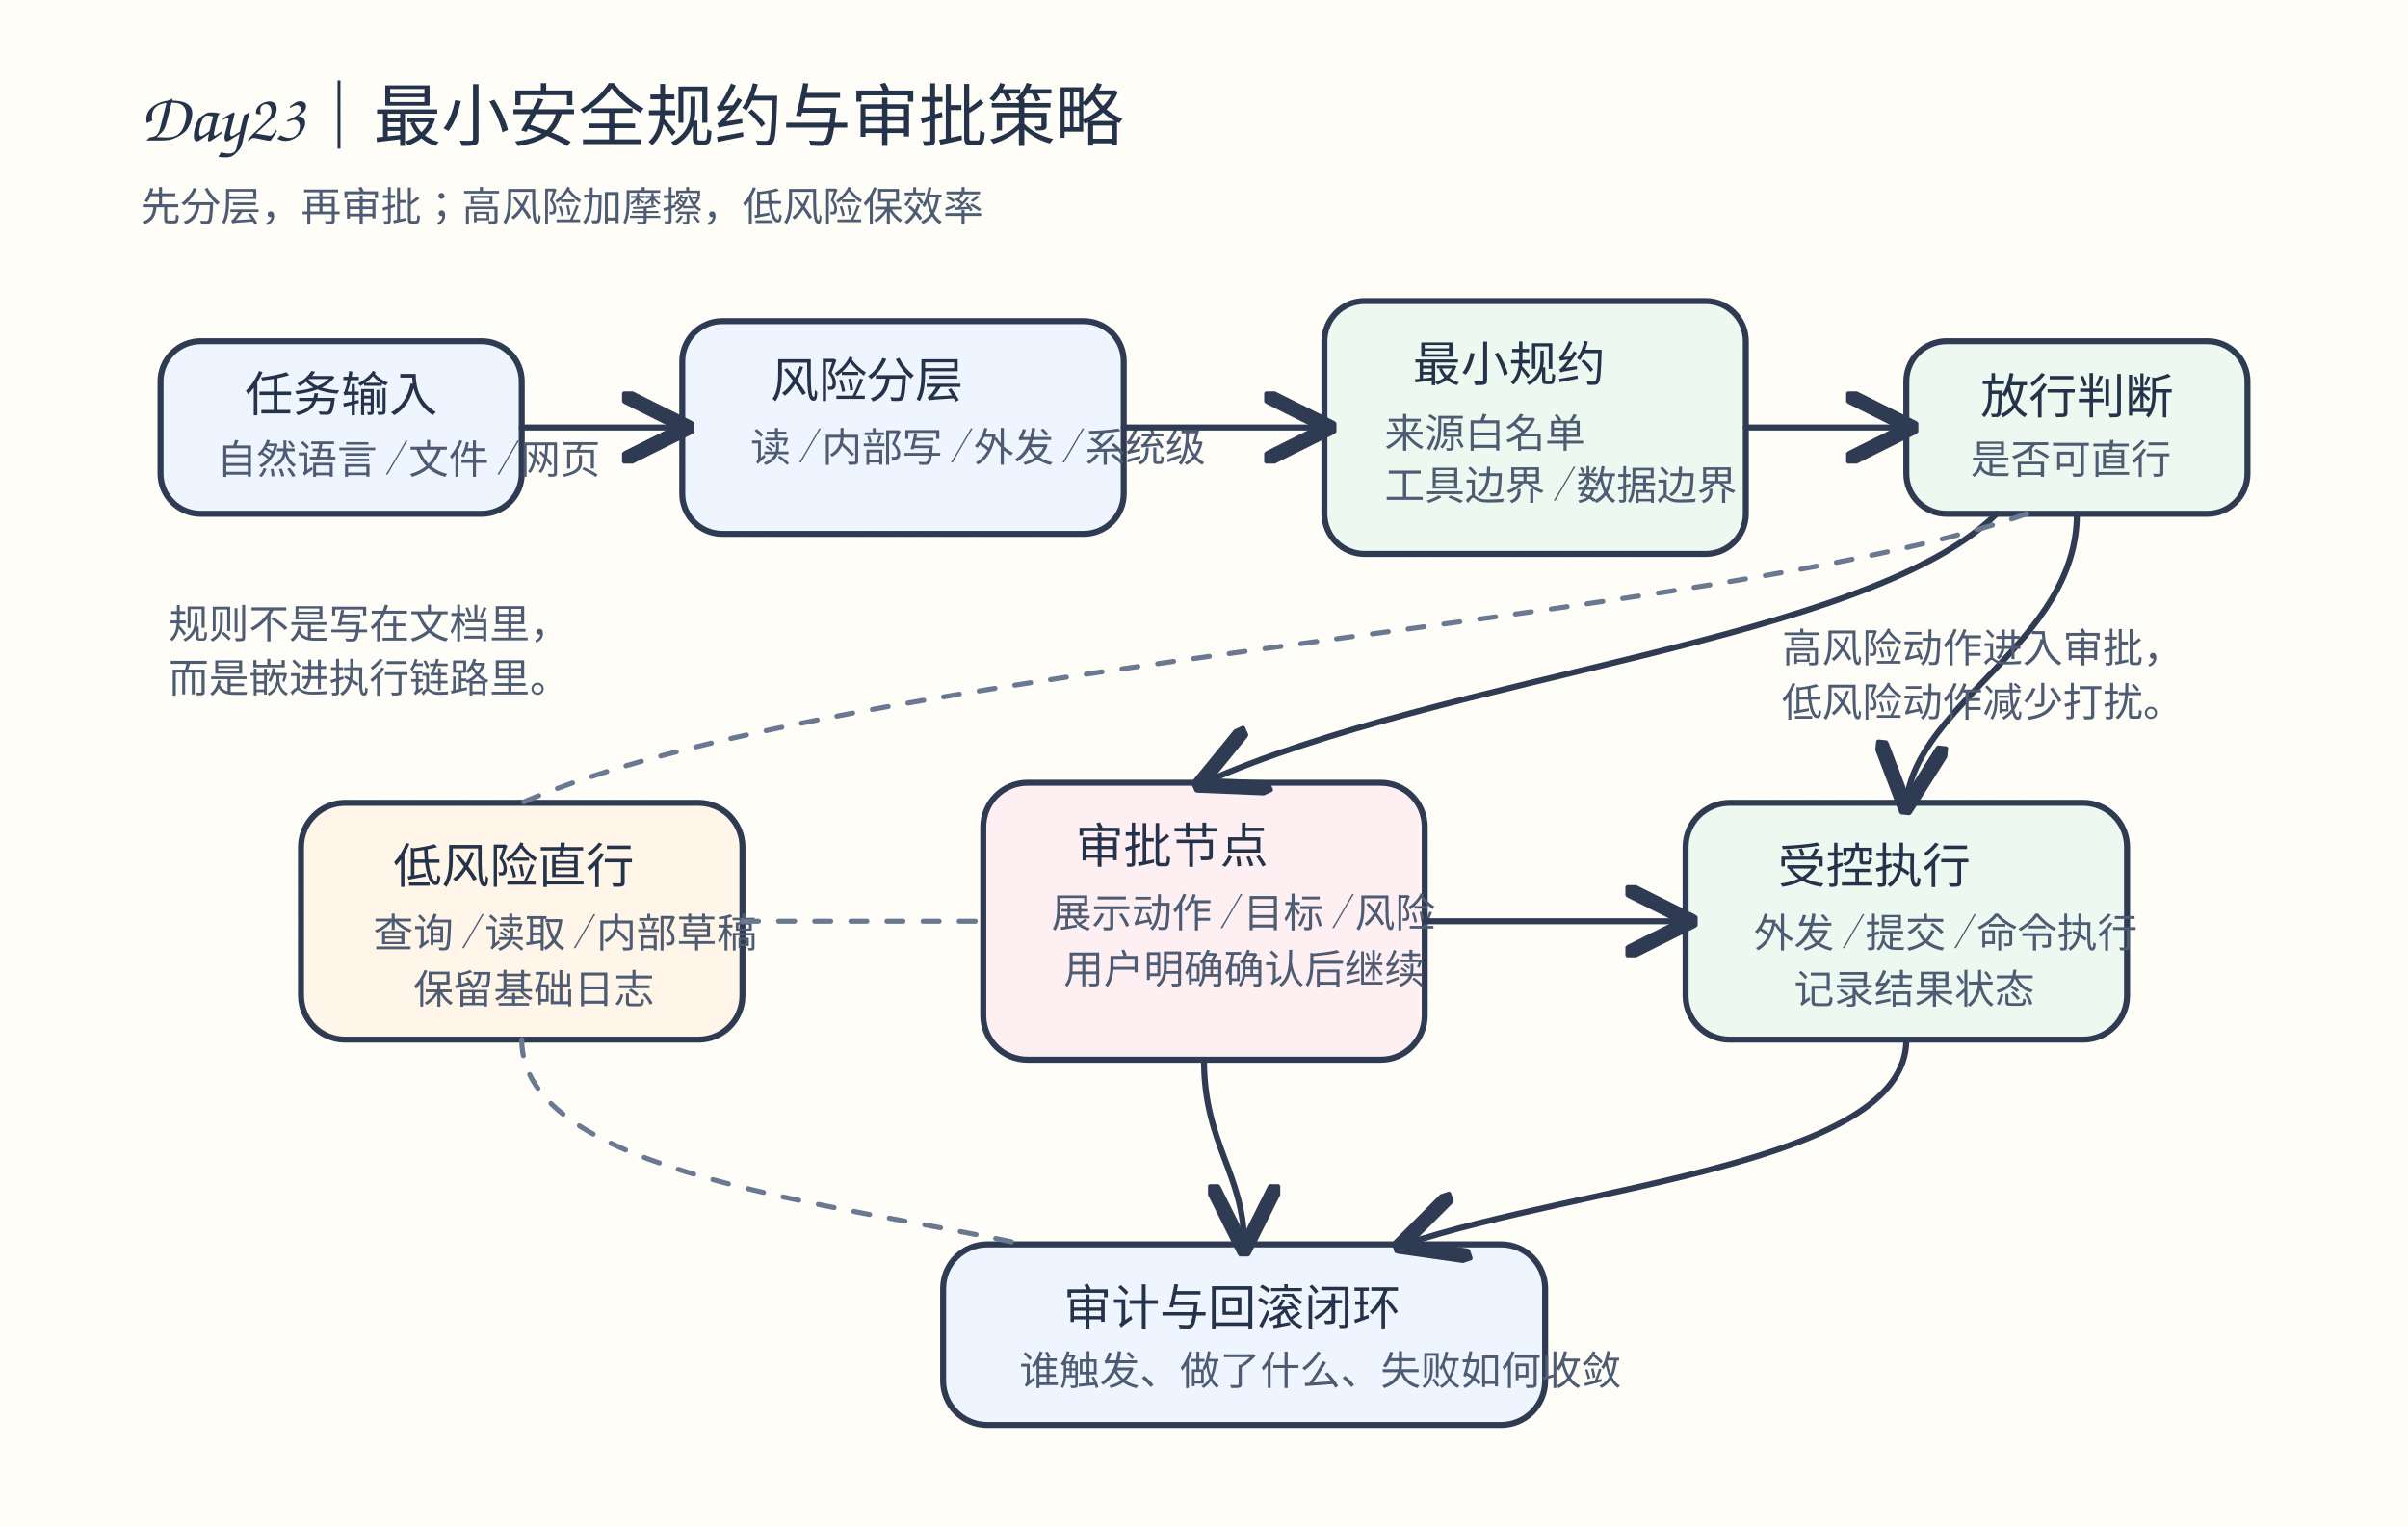
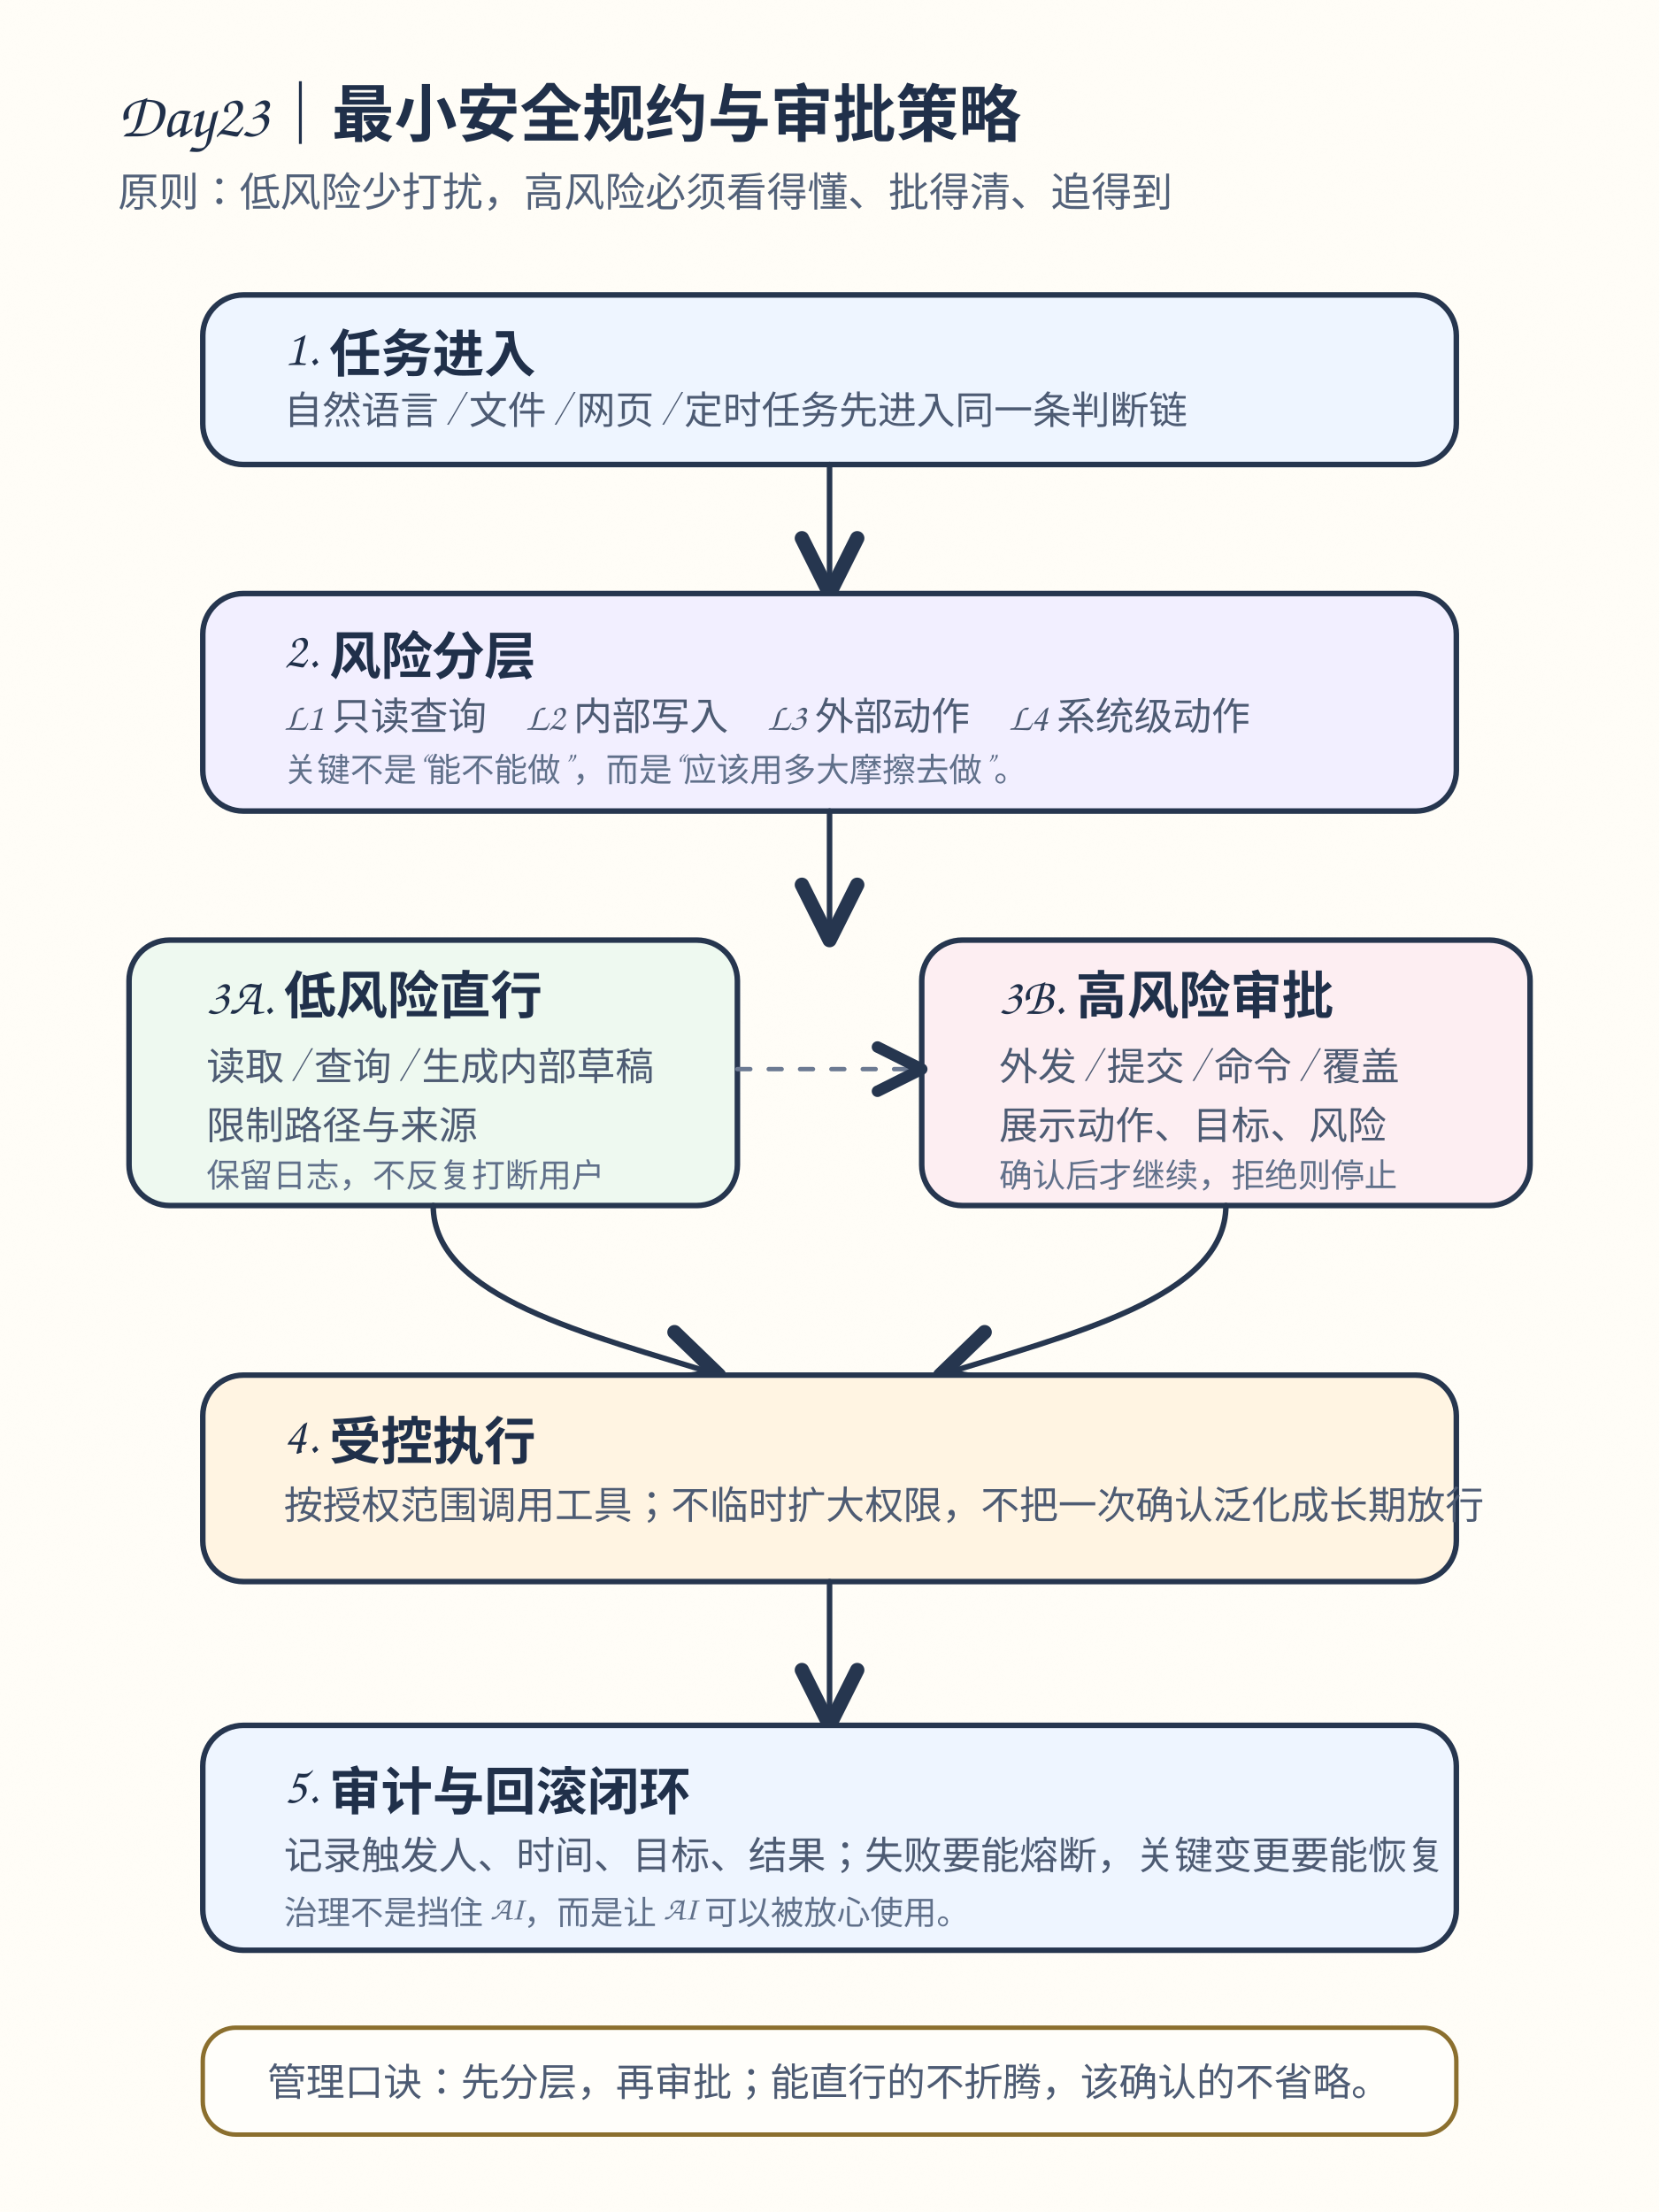
- <svg xmlns="http://www.w3.org/2000/svg" width="1200" height="760" viewBox="0 0 1200 760">
+ <svg xmlns="http://www.w3.org/2000/svg" width="900" height="1200" viewBox="0 0 900 1200">
  <defs>
-     <marker id="arrow" markerWidth="12" markerHeight="12" refX="10" refY="6" orient="auto" markerUnits="strokeWidth">
-       <path d="M1,1 L11,6 L1,11" fill="none" stroke="#2f3b52" stroke-width="2.5" stroke-linecap="round" stroke-linejoin="round" />
+     <marker id="arrow" markerWidth="14" markerHeight="14" refX="12" refY="7" orient="auto" markerUnits="strokeWidth">
+       <path d="M2,2 L12,7 L2,12" fill="none" stroke="#26364f" stroke-width="2.6" stroke-linecap="round" stroke-linejoin="round" />
    </marker>
    <filter id="paper">
-       <feTurbulence type="fractalNoise" baseFrequency="0.9" numOctaves="2" stitchTiles="stitch" />
+       <feTurbulence type="fractalNoise" baseFrequency="0.85" numOctaves="2" stitchTiles="stitch" />
      <feColorMatrix type="saturate" values="0" />
      <feComponentTransfer>
-         <feFuncA type="table" tableValues="0 0 0.03 0.05" />
+         <feFuncA type="table" tableValues="0 0 0.025 0.045" />
      </feComponentTransfer>
    </filter>
    <style>
-       .bg { fill:#fffdf8; }
-       .grain { opacity:0.18; filter:url(#paper); }
-       .title { font-family:'HanziPen SC','Hannotate SC','KaiTi','STKaiti','PingFang SC',cursive; font-size:34px; fill:#24324a; }
-       .label { font-family:'HanziPen SC','Hannotate SC','KaiTi','STKaiti','PingFang SC',cursive; font-size:24px; fill:#24324a; }
-       .small { font-family:'HanziPen SC','Hannotate SC','KaiTi','STKaiti','PingFang SC',cursive; font-size:20px; fill:#4d5b73; }
-       .box { fill:#fffefb; stroke:#2f3b52; stroke-width:3; stroke-linecap:round; stroke-linejoin:round; }
-       .accentA { fill:#eef5ff; }
-       .accentB { fill:#edf9f0; }
-       .accentC { fill:#fff5e8; }
-       .accentD { fill:#fdeff2; }
-       .line { fill:none; stroke:#2f3b52; stroke-width:3; stroke-linecap:round; stroke-linejoin:round; marker-end:url(#arrow); }
-       .dash { fill:none; stroke:#6a7892; stroke-width:2.5; stroke-linecap:round; stroke-linejoin:round; stroke-dasharray:8 10; }
+       .bg { fill:#fffdf7; }
+       .grain { opacity:0.16; filter:url(#paper); }
+       .title { font-family:'HanziPen SC','Hannotate SC','KaiTi','STKaiti','PingFang SC',cursive; font-size:34px; fill:#20304a; font-weight:600; }
+       .subtitle { font-family:'HanziPen SC','Hannotate SC','KaiTi','STKaiti','PingFang SC',cursive; font-size:22px; fill:#526179; }
+       .label { font-family:'HanziPen SC','Hannotate SC','KaiTi','STKaiti','PingFang SC',cursive; font-size:28px; fill:#20304a; font-weight:600; }
+       .small { font-family:'HanziPen SC','Hannotate SC','KaiTi','STKaiti','PingFang SC',cursive; font-size:21px; fill:#4d5b73; }
+       .tiny { font-family:'HanziPen SC','Hannotate SC','KaiTi','STKaiti','PingFang SC',cursive; font-size:18px; fill:#60708a; }
+       .box { fill:#fffefa; stroke:#26364f; stroke-width:3; stroke-linecap:round; stroke-linejoin:round; }
+       .blue { fill:#eef5ff; }
+       .green { fill:#eef9f0; }
+       .orange { fill:#fff4e2; }
+       .red { fill:#fdeef2; }
+       .purple { fill:#f2efff; }
+       .line { fill:none; stroke:#26364f; stroke-width:3; stroke-linecap:round; stroke-linejoin:round; marker-end:url(#arrow); }
+       .soft { fill:none; stroke:#6c7a92; stroke-width:2.4; stroke-linecap:round; stroke-linejoin:round; stroke-dasharray:7 10; marker-end:url(#arrow); }
    </style>
  </defs>
-   <rect x="0" y="0" width="1200" height="760" class="bg" />
-   <rect x="0" y="0" width="1200" height="760" class="grain" />
-   <text x="70" y="70" class="title">Day23｜最小安全规约与审批策略</text>
-   <text x="70" y="110" class="small">先分层，再审批；高风险加摩擦，低风险保效率</text>
-   <rect x="80" y="170" rx="20" ry="20" width="180" height="86" class="box accentA" />
-   <text x="122" y="205" class="label">任务输入</text>
-   <text x="108" y="236" class="small">自然语言 / 文件 / 网页</text>
-   <rect x="340" y="160" rx="20" ry="20" width="220" height="106" class="box accentA" />
-   <text x="384" y="198" class="label">风险分层</text>
-   <text x="374" y="230" class="small">读 / 内部写 / 外发 / 系统级</text>
-   <rect x="660" y="150" rx="20" ry="20" width="210" height="126" class="box accentB" />
-   <text x="704" y="190" class="label">最小规约</text>
-   <text x="690" y="223" class="small">来源白名单</text>
-   <text x="690" y="249" class="small">工具边界 / 数据边界</text>
-   <rect x="950" y="170" rx="20" ry="20" width="170" height="86" class="box accentB" />
-   <text x="987" y="206" class="label">放行判断</text>
-   <text x="982" y="236" class="small">是否可直行</text>
-   <rect x="150" y="400" rx="22" ry="22" width="220" height="118" class="box accentC" />
-   <text x="196" y="440" class="label">低风险直行</text>
-   <text x="186" y="472" class="small">查询 / 读取 / 内部草稿</text>
-   <text x="206" y="500" class="small">保留基础日志</text>
-   <rect x="490" y="390" rx="22" ry="22" width="220" height="138" class="box accentD" />
-   <text x="536" y="430" class="label">审批节点</text>
-   <text x="524" y="462" class="small">展示动作 / 目标 / 风险</text>
-   <text x="530" y="490" class="small">用户明确确认后继续</text>
-   <rect x="840" y="400" rx="22" ry="22" width="220" height="118" class="box accentB" />
-   <text x="886" y="440" class="label">受控执行</text>
-   <text x="874" y="472" class="small">外发 / 提交 / 命令执行</text>
-   <text x="894" y="500" class="small">记录结果状态</text>
-   <rect x="470" y="620" rx="22" ry="22" width="300" height="90" class="box accentA" />
-   <text x="530" y="660" class="label">审计与回滚闭环</text>
-   <text x="508" y="690" class="small">谁触发、做了什么、失败如何收敛</text>
-   <path d="M260 213 C295 213, 305 213, 340 213" class="line" />
-   <path d="M560 213 C600 213, 615 213, 660 213" class="line" />
-   <path d="M870 213 C900 213, 918 213, 950 213" class="line" />
-   <path d="M1035 256 C1035 320, 955 350, 950 400" class="line" />
-   <path d="M995 256 C930 320, 720 336, 600 390" class="line" />
-   <path d="M1010 256 C860 310, 420 330, 260 400" class="dash" />
-   <path d="M370 459 C420 459, 440 459, 490 459" class="dash" />
-   <path d="M710 459 C760 459, 780 459, 840 459" class="line" />
-   <path d="M600 528 C600 570, 620 585, 620 620" class="line" />
-   <path d="M950 518 C950 580, 790 590, 700 620" class="line" />
-   <path d="M260 518 C260 585, 420 600, 510 620" class="dash" />
-   <text x="84" y="318" class="small">规则不是写在文档里，</text>
-   <text x="84" y="345" class="small">而是嵌进执行链路里。</text>
-   <text x="888" y="330" class="small">高风险动作进入审批，</text>
-   <text x="888" y="357" class="small">低风险动作减少打扰。</text>
+   <rect x="0" y="0" width="900" height="1200" class="bg" />
+   <rect x="0" y="0" width="900" height="1200" class="grain" />
+   <text x="64" y="74" class="title">Day23｜最小安全规约与审批策略</text>
+   <text x="64" y="112" class="subtitle">原则：低风险少打扰，高风险必须看得懂、批得清、追得到</text>
+   <rect x="110" y="160" rx="22" ry="22" width="680" height="92" class="box blue" />
+   <text x="154" y="198" class="label">1. 任务进入</text>
+   <text x="154" y="230" class="small">自然语言 / 文件 / 网页 / 定时任务先进入同一条判断链</text>
+   <path d="M450 252 C450 282,450 292,450 322" class="line" />
+   <rect x="110" y="322" rx="22" ry="22" width="680" height="118" class="box purple" />
+   <text x="154" y="362" class="label">2. 风险分层</text>
+   <text x="154" y="396" class="small">L1 只读查询　L2 内部写入　L3 外部动作　L4 系统级动作</text>
+   <text x="154" y="424" class="tiny">关键不是“能不能做”，而是“应该用多大摩擦去做”。</text>
+   <path d="M450 440 C450 470,450 480,450 510" class="line" />
+   <rect x="70" y="510" rx="22" ry="22" width="330" height="144" class="box green" />
+   <text x="112" y="550" class="label">3A. 低风险直行</text>
+   <text x="112" y="586" class="small">读取 / 查询 / 生成内部草稿</text>
+   <text x="112" y="618" class="small">限制路径与来源</text>
+   <text x="112" y="644" class="tiny">保留日志，不反复打断用户</text>
+   <rect x="500" y="510" rx="22" ry="22" width="330" height="144" class="box red" />
+   <text x="542" y="550" class="label">3B. 高风险审批</text>
+   <text x="542" y="586" class="small">外发 / 提交 / 命令 / 覆盖</text>
+   <text x="542" y="618" class="small">展示动作、目标、风险</text>
+   <text x="542" y="644" class="tiny">确认后才继续，拒绝则停止</text>
+   <path d="M400 580 C430 580,470 580,500 580" class="soft" />
+   <path d="M235 654 C235 704,320 724,390 746" class="line" />
+   <path d="M665 654 C665 704,580 724,510 746" class="line" />
+   <rect x="110" y="746" rx="22" ry="22" width="680" height="112" class="box orange" />
+   <text x="154" y="788" class="label">4. 受控执行</text>
+   <text x="154" y="824" class="small">按授权范围调用工具；不临时扩大权限，不把一次确认泛化成长期放行</text>
+   <path d="M450 858 C450 892,450 904,450 936" class="line" />
+   <rect x="110" y="936" rx="22" ry="22" width="680" height="122" class="box blue" />
+   <text x="154" y="978" class="label">5. 审计与回滚闭环</text>
+   <text x="154" y="1014" class="small">记录触发人、时间、目标、结果；失败要能熔断，关键变更要能恢复</text>
+   <text x="154" y="1044" class="tiny">治理不是挡住 AI，而是让 AI 可以被放心使用。</text>
+   <rect x="110" y="1100" rx="18" ry="18" width="680" height="58" fill="#fffefa" stroke="#8b6f2e" stroke-width="2.4" stroke-linecap="round" stroke-linejoin="round" />
+   <text x="145" y="1137" class="small">管理口诀：先分层，再审批；能直行的不折腾，该确认的不省略。</text>
</svg>
